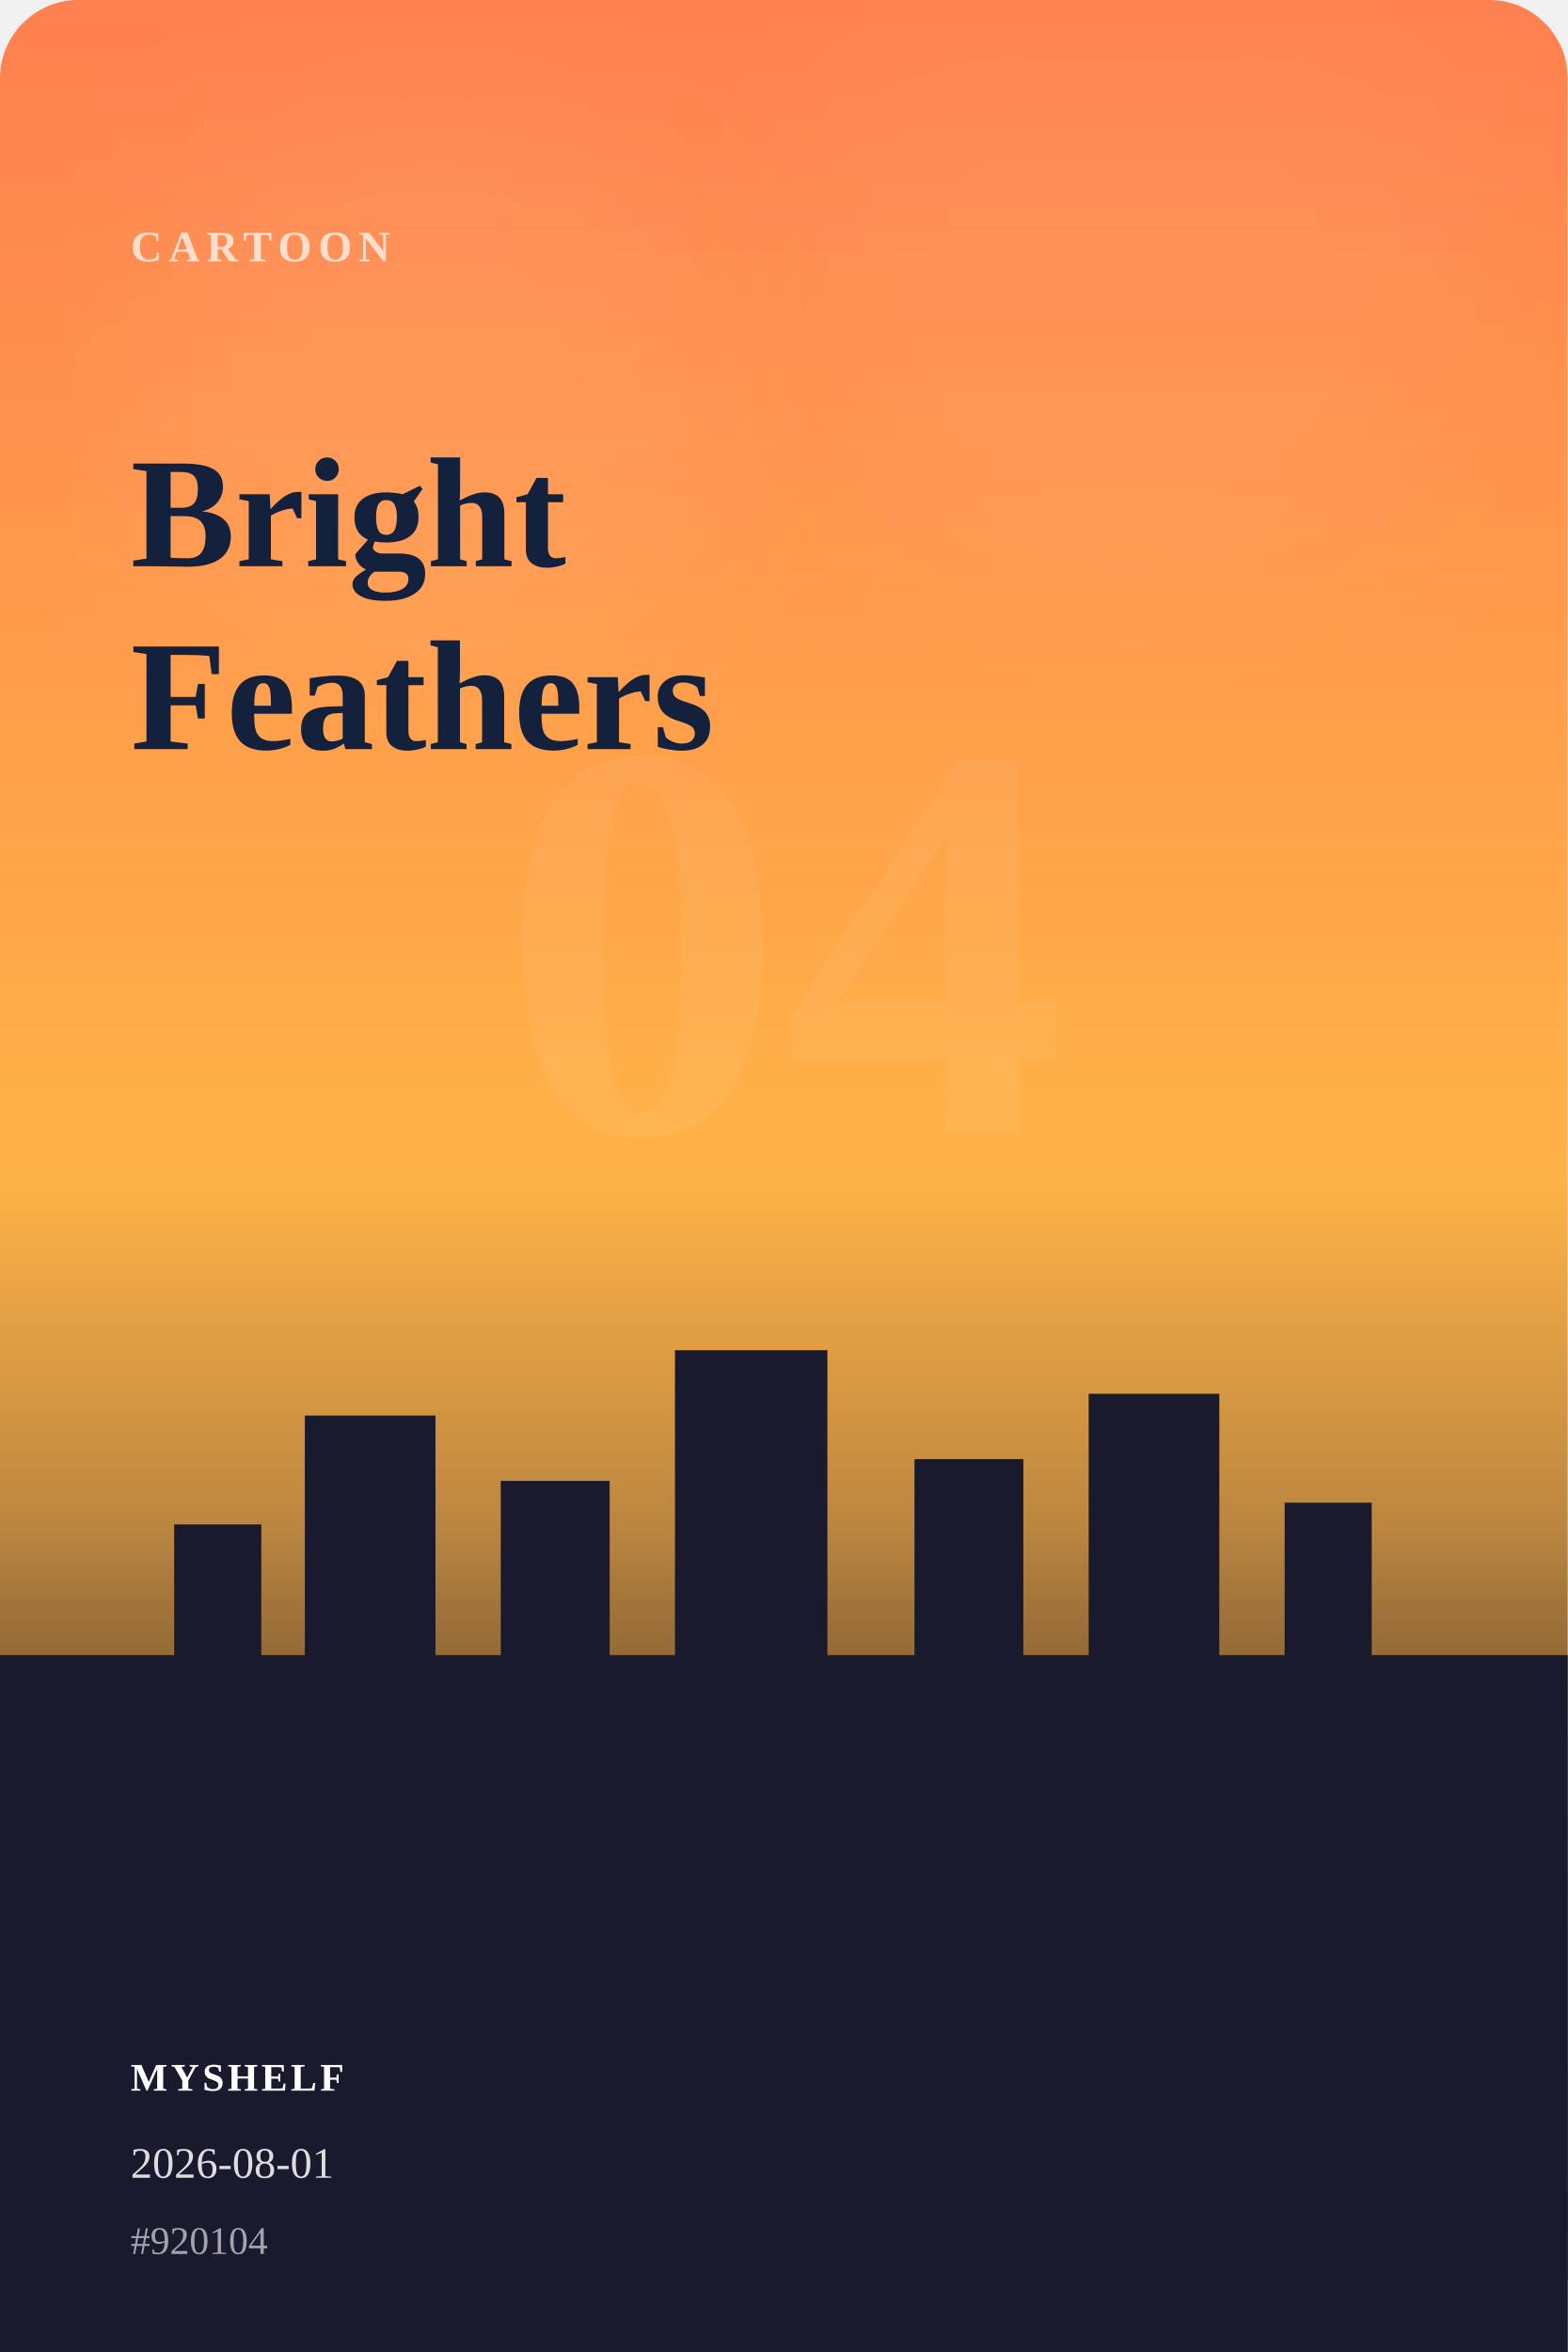
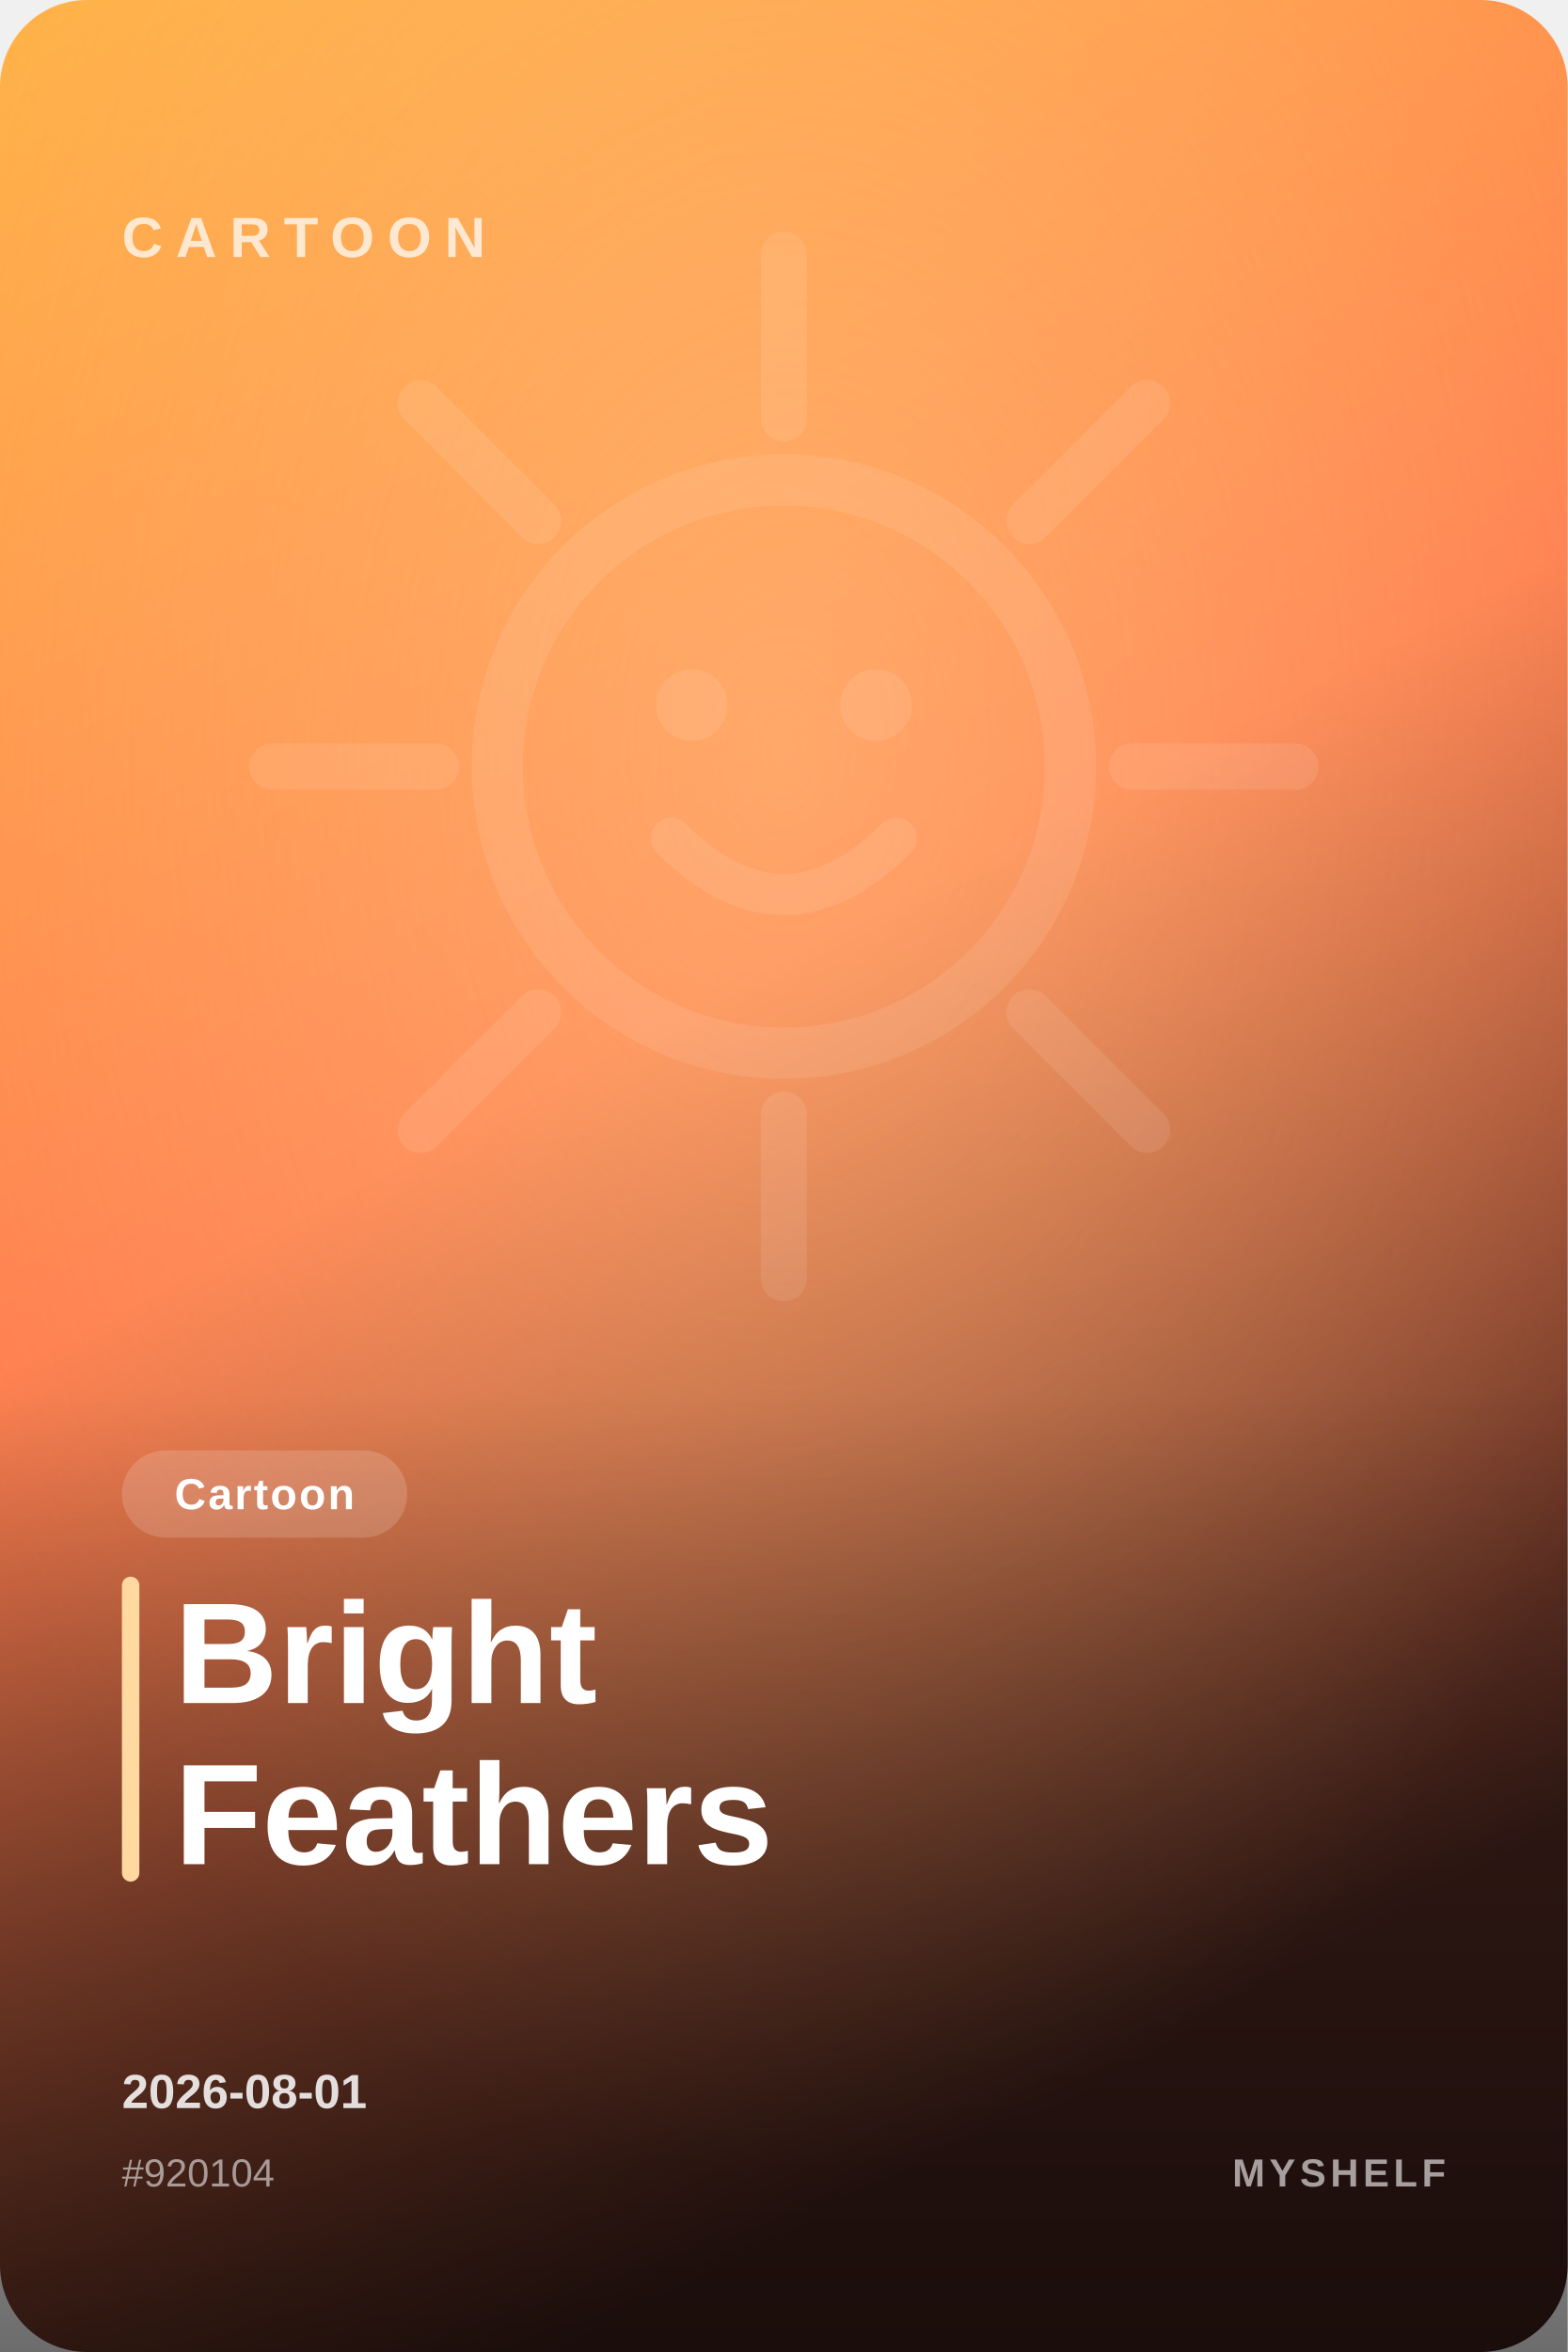
- <svg xmlns="http://www.w3.org/2000/svg" width="720" height="1080" viewBox="0 0 720 1080">
+ <svg xmlns="http://www.w3.org/2000/svg" width="720" height="1080" viewBox="0 0 720 1080" role="img" aria-label="Bright Feathers">
  <defs>
-     <linearGradient id="bg" x1="0" y1="0" x2="0" y2="1">
-       <stop offset="0%" stop-color="#ff7f50" />
-       <stop offset="50%" stop-color="#ffb347" />
-       <stop offset="100%" stop-color="#1a1a2e" />
+     <linearGradient id="bg" x1="0" y1="0" x2="0.35" y2="1">
+       <stop offset="0%" stop-color="#ffb347" />
+       <stop offset="52%" stop-color="#ff7f50" />
+       <stop offset="100%" stop-color="#3a1d18" />
    </linearGradient>
-     <filter id="blur">
-       <feGaussianBlur stdDeviation="40" />
-     </filter>
-     <linearGradient id="fadeBottom" x1="0" y1="0" x2="0" y2="1">
-       <stop offset="0%" stop-color="rgba(0,0,0,0)" />
-       <stop offset="100%" stop-color="rgba(0,0,0,0.6)" />
+     <radialGradient id="glow" cx="0.5" cy="0.32" r="0.6">
+       <stop offset="0%" stop-color="#ffd08a" stop-opacity="0.45" />
+       <stop offset="100%" stop-color="#ffd08a" stop-opacity="0" />
+     </radialGradient>
+     <linearGradient id="fade" x1="0" y1="0" x2="0" y2="1">
+       <stop offset="0%" stop-color="#000000" stop-opacity="0" />
+       <stop offset="100%" stop-color="#000000" stop-opacity="0.55" />
    </linearGradient>
  </defs>
-   <rect width="720" height="1080" rx="36" fill="url(#bg)" />
-   <circle cx="200" cy="180" r="140" fill="white" opacity="0.06" filter="url(#blur)" />
-   <circle cx="520" cy="120" r="160" fill="white" opacity="0.05" filter="url(#blur)" />
-   <text x="360" y="520" text-anchor="middle" font-size="260" font-weight="800" fill="rgba(255,255,255,0.05)">
-     04
-   </text>
-   <text x="60" y="260" font-size="72" font-weight="800" fill="#14213d">
-     Bright
-   </text>
-   <text x="60" y="344" font-size="72" font-weight="800" fill="#14213d">
-     Feathers
-   </text>
-   <text x="60" y="120" font-size="20" font-weight="700" letter-spacing="3" fill="rgba(255,255,255,0.7)">
-     CARTOON
-   </text>
-   <rect x="0" y="700" width="720" height="380" fill="url(#fadeBottom)" />
-   <rect x="0" y="760" width="720" height="320" fill="#1a1a2e" />
-   <rect x="80" y="700" width="40" height="80" fill="#1a1a2e" />
-   <rect x="140" y="650" width="60" height="130" fill="#1a1a2e" />
-   <rect x="230" y="680" width="50" height="100" fill="#1a1a2e" />
-   <rect x="310" y="620" width="70" height="160" fill="#1a1a2e" />
-   <rect x="420" y="670" width="50" height="110" fill="#1a1a2e" />
-   <rect x="500" y="640" width="60" height="140" fill="#1a1a2e" />
-   <rect x="590" y="690" width="40" height="90" fill="#1a1a2e" />
-   <text x="60" y="960" font-size="18" font-weight="700" fill="white" letter-spacing="1.5">
-     MYSHELF
-   </text>
-   <text x="60" y="1000" font-size="20" fill="rgba(255,255,255,0.85)">
-     2026-08-01
-   </text>
-   <text x="60" y="1035" font-size="18" fill="rgba(255,255,255,0.6)">
-     #920104
-   </text>
+   <rect width="720" height="1080" rx="40" fill="url(#bg)" />
+   <rect width="720" height="1080" rx="40" fill="url(#glow)" />
+   <g opacity="0.09" transform="translate(360,352) scale(2.35) translate(-360,-430)">
+     <g stroke="#ffffff" stroke-width="9" stroke-linecap="round">
+       <line x1="360" y1="330" x2="360" y2="362" />
+       <line x1="360" y1="498" x2="360" y2="530" />
+       <line x1="260" y1="430" x2="292" y2="430" />
+       <line x1="428" y1="430" x2="460" y2="430" />
+       <line x1="289" y1="359" x2="312" y2="382" />
+       <line x1="408" y1="478" x2="431" y2="501" />
+       <line x1="289" y1="501" x2="312" y2="478" />
+       <line x1="408" y1="382" x2="431" y2="359" />
+     </g>
+     <circle cx="360" cy="430" r="56" fill="none" stroke="#ffffff" stroke-width="10" />
+     <circle cx="342" cy="418" r="7" fill="#ffffff" />
+     <circle cx="378" cy="418" r="7" fill="#ffffff" />
+     <path d="M338 444 Q360 466 382 444" fill="none" stroke="#ffffff" stroke-width="8" stroke-linecap="round" />
+   </g>
+   <text x="56" y="118" font-family="'Segoe UI',Arial,sans-serif" font-size="26" font-weight="700" letter-spacing="6" fill="#ffffff" fill-opacity="0.72">CARTOON</text>
+   <rect x="0" y="640" width="720" height="440" fill="url(#fade)" />
+   <rect x="56" y="666" width="131" height="40" rx="20" fill="#ffffff" fill-opacity="0.16" />
+   <text x="121.5" y="693" text-anchor="middle" font-family="'Segoe UI',Arial,sans-serif" font-size="20" font-weight="700" letter-spacing="1" fill="#ffffff">Cartoon</text>
+   <rect x="56" y="724" width="8" height="140" rx="4" fill="#ffd9a0" />
+   <text x="80" y="782" font-family="'Segoe UI',Arial,sans-serif" font-size="66" font-weight="800" fill="#ffffff">Bright</text>
+   <text x="80" y="856" font-family="'Segoe UI',Arial,sans-serif" font-size="66" font-weight="800" fill="#ffffff">Feathers</text>
+   <text x="56" y="968" font-family="'Segoe UI',Arial,sans-serif" font-size="22" font-weight="600" fill="#ffffff" fill-opacity="0.85">2026-08-01</text>
+   <text x="56" y="1004" font-family="'Segoe UI',Arial,sans-serif" font-size="18" fill="#ffffff" fill-opacity="0.55">#920104</text>
+   <text x="664" y="1004" text-anchor="end" font-family="'Segoe UI',Arial,sans-serif" font-size="18" font-weight="700" letter-spacing="2" fill="#ffffff" fill-opacity="0.6">MYSHELF</text>
</svg>
